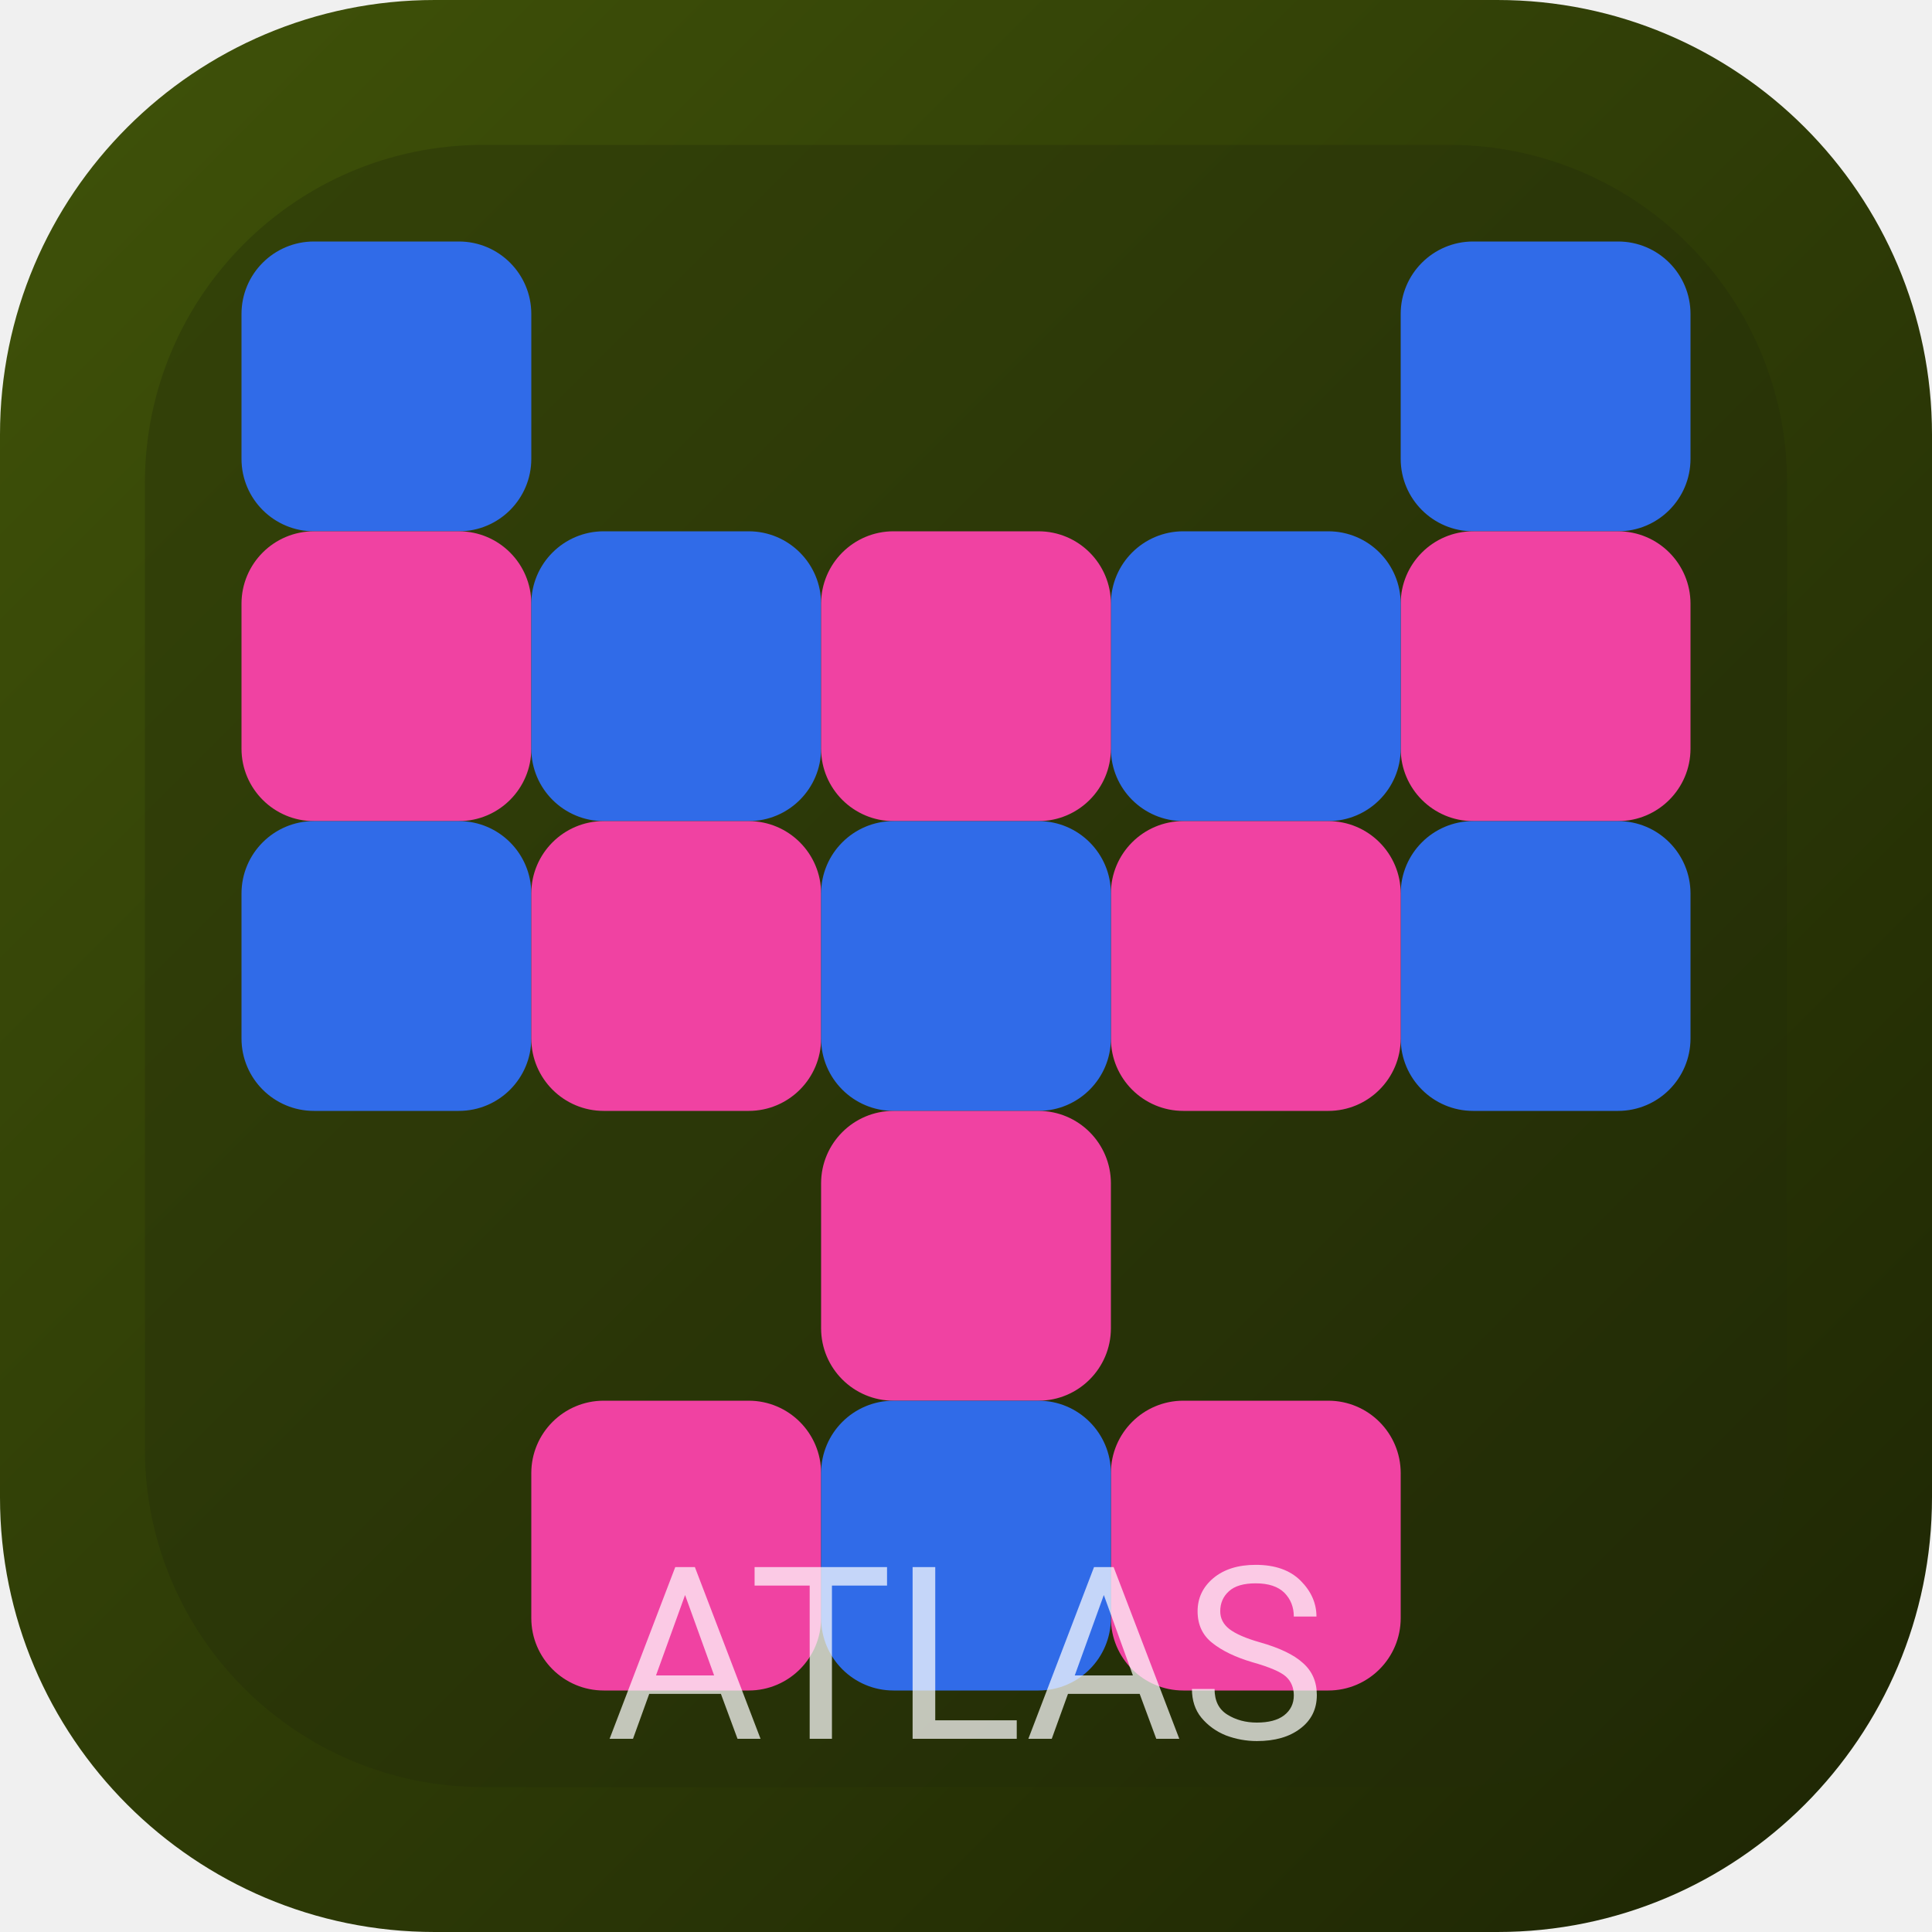
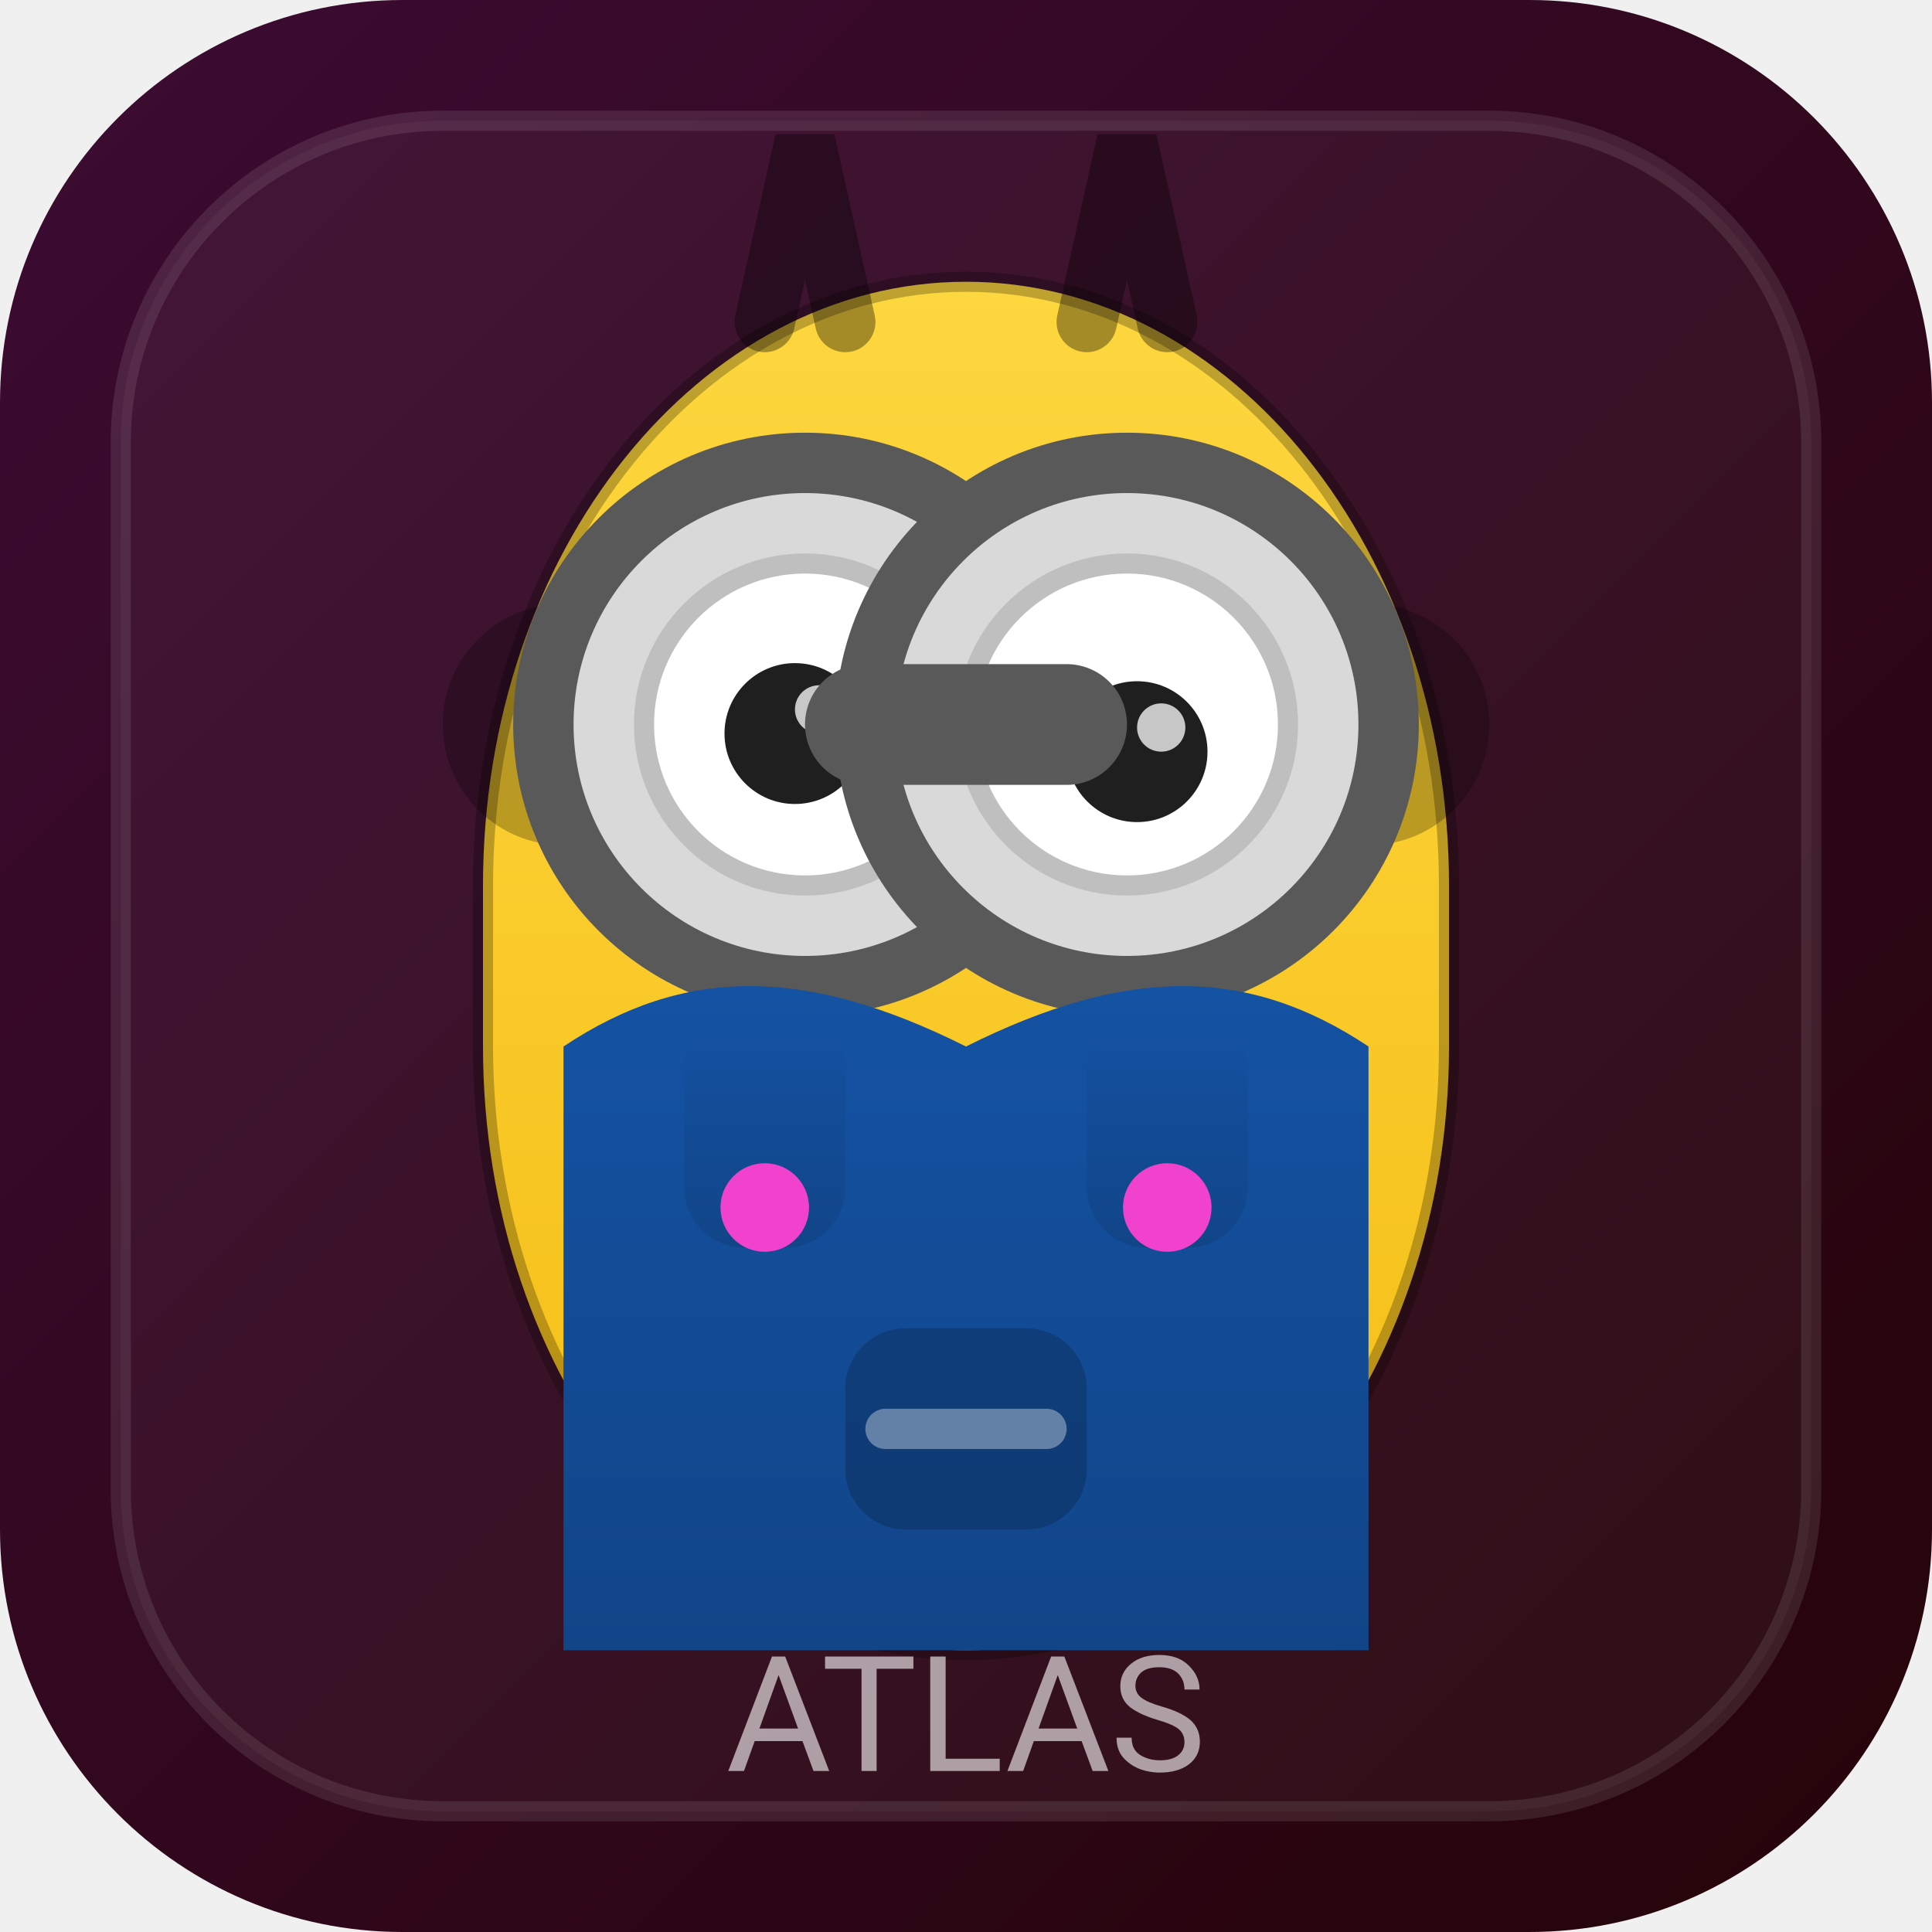
- <svg xmlns="http://www.w3.org/2000/svg" width="80" height="80" viewBox="0 0 80 80">
+ <svg xmlns="http://www.w3.org/2000/svg" width="96" height="96" viewBox="0 0 96 96">
  <defs>
-     <linearGradient id="g" x1="0" y1="0" x2="1" y2="1">
-       <stop offset="0" stop-color="hsl(75 80% 18%)" />
-       <stop offset="1" stop-color="hsl(75 80% 8%)" />
+     <linearGradient id="bg" x1="0" y1="0" x2="1" y2="1">
+       <stop offset="0" stop-color="hsl(312 70% 14%)" />
+       <stop offset="1" stop-color="hsl(352 80% 8%)" />
+     </linearGradient>
+     <linearGradient id="body" x1="0" y1="0" x2="0" y2="1">
+       <stop offset="0" stop-color="hsl(48 98% 62%)" />
+       <stop offset="1" stop-color="hsl(45 92% 52%)" />
+     </linearGradient>
+     <linearGradient id="denim" x1="0" y1="0" x2="0" y2="1">
+       <stop offset="0" stop-color="hsl(214 78% 36%)" />
+       <stop offset="1" stop-color="hsl(214 78% 30%)" />
    </linearGradient>
  </defs>
-   <rect x="0" y="0" width="80" height="80" rx="18" fill="url(#g)" />
-   <rect x="6" y="6" width="68" height="68" rx="14" fill="hsl(75 70% 10%)" opacity="0.35" />
-   <rect x="10" y="10" width="12" height="12" rx="3" fill="hsl(221 80% 55%)" />
-   <rect x="58" y="10" width="12" height="12" rx="3" fill="hsl(221 80% 55%)" />
-   <rect x="10" y="22" width="12" height="12" rx="3" fill="hsl(327 85% 60%)" />
-   <rect x="58" y="22" width="12" height="12" rx="3" fill="hsl(327 85% 60%)" />
-   <rect x="22" y="22" width="12" height="12" rx="3" fill="hsl(221 80% 55%)" />
-   <rect x="46" y="22" width="12" height="12" rx="3" fill="hsl(221 80% 55%)" />
-   <rect x="34" y="22" width="12" height="12" rx="3" fill="hsl(327 85% 60%)" />
-   <rect x="10" y="34" width="12" height="12" rx="3" fill="hsl(221 80% 55%)" />
-   <rect x="58" y="34" width="12" height="12" rx="3" fill="hsl(221 80% 55%)" />
-   <rect x="22" y="34" width="12" height="12" rx="3" fill="hsl(327 85% 60%)" />
-   <rect x="46" y="34" width="12" height="12" rx="3" fill="hsl(327 85% 60%)" />
-   <rect x="34" y="34" width="12" height="12" rx="3" fill="hsl(221 80% 55%)" />
-   <rect x="34" y="46" width="12" height="12" rx="3" fill="hsl(327 85% 60%)" />
-   <rect x="22" y="58" width="12" height="12" rx="3" fill="hsl(327 85% 60%)" />
-   <rect x="46" y="58" width="12" height="12" rx="3" fill="hsl(327 85% 60%)" />
-   <rect x="34" y="58" width="12" height="12" rx="3" fill="hsl(221 80% 55%)" />
-   <text x="40" y="72" text-anchor="middle" font-family="ui-sans-serif, system-ui, -apple-system, Segoe UI, Roboto, Helvetica, Arial" font-size="10" fill="rgba(255,255,255,0.72)">ATLAS</text>
+   <rect x="0" y="0" width="96" height="96" rx="20" fill="url(#bg)" />
+   <rect x="6" y="6" width="84" height="84" rx="16" fill="rgba(255,255,255,0.04)" stroke="rgba(255,255,255,0.10)" />
+   <rect x="24" y="14" width="48" height="68" rx="30" fill="url(#body)" stroke="rgba(0,0,0,0.25)" />
+   <path d="M 38 16 L 40 7 L 42 16 M 54 16 L 56 7 L 58 16" stroke="rgba(0,0,0,0.35)" stroke-width="3" stroke-linecap="round" fill="none" />
+   <rect x="22" y="30" width="52" height="12" rx="6" fill="rgba(0,0,0,0.25)" />
+   <circle cx="40" cy="36" r="13" fill="hsl(0 0% 85%)" stroke="hsl(0 0% 35%)" stroke-width="3" />
+   <circle cx="40" cy="36" r="8" fill="white" stroke="hsl(0 0% 75%)" stroke-width="1" />
+   <circle cx="39.5" cy="36.45" r="3.5" fill="hsl(0 0% 12%)" />
+   <circle cx="40.7" cy="35.25" r="1.2" fill="rgba(255,255,255,0.75)" />
+   <circle cx="56" cy="36" r="13" fill="hsl(0 0% 85%)" stroke="hsl(0 0% 35%)" stroke-width="3" />
+   <circle cx="56" cy="36" r="8" fill="white" stroke="hsl(0 0% 75%)" stroke-width="1" />
+   <circle cx="56.5" cy="37.35" r="3.5" fill="hsl(0 0% 12%)" />
+   <circle cx="57.7" cy="36.15" r="1.2" fill="rgba(255,255,255,0.75)" />
+   <path d="M 53 36 L 43 36" stroke="hsl(0 0% 35%)" stroke-width="6" stroke-linecap="round" />
+   <path d="M 38 56 Q 48 66 58 56" stroke="rgba(0,0,0,0.45)" stroke-width="3" stroke-linecap="round" fill="none" />
+   <path d="M 28 52 C 34 48 40 48 48 52 C 56 48 62 48 68 52 L 68 82 L 28 82 Z" fill="url(#denim)" />
+   <rect x="34" y="50" width="8" height="12" rx="3" fill="url(#denim)" />
+   <rect x="54" y="50" width="8" height="12" rx="3" fill="url(#denim)" />
+   <circle cx="38" cy="60" r="2.2" fill="hsl(312 85% 60%)" />
+   <circle cx="58" cy="60" r="2.2" fill="hsl(312 85% 60%)" />
+   <rect x="42" y="66" width="12" height="10" rx="3" fill="rgba(0,0,0,0.18)" />
+   <path d="M 44 71 L 52 71" stroke="rgba(255,255,255,0.35)" stroke-width="2" stroke-linecap="round" />
+   <text x="48" y="88" text-anchor="middle" font-family="ui-sans-serif, system-ui, -apple-system, Segoe UI, Roboto, Helvetica, Arial" font-size="8" fill="rgba(255,255,255,0.60)">ATLAS</text>
</svg>
